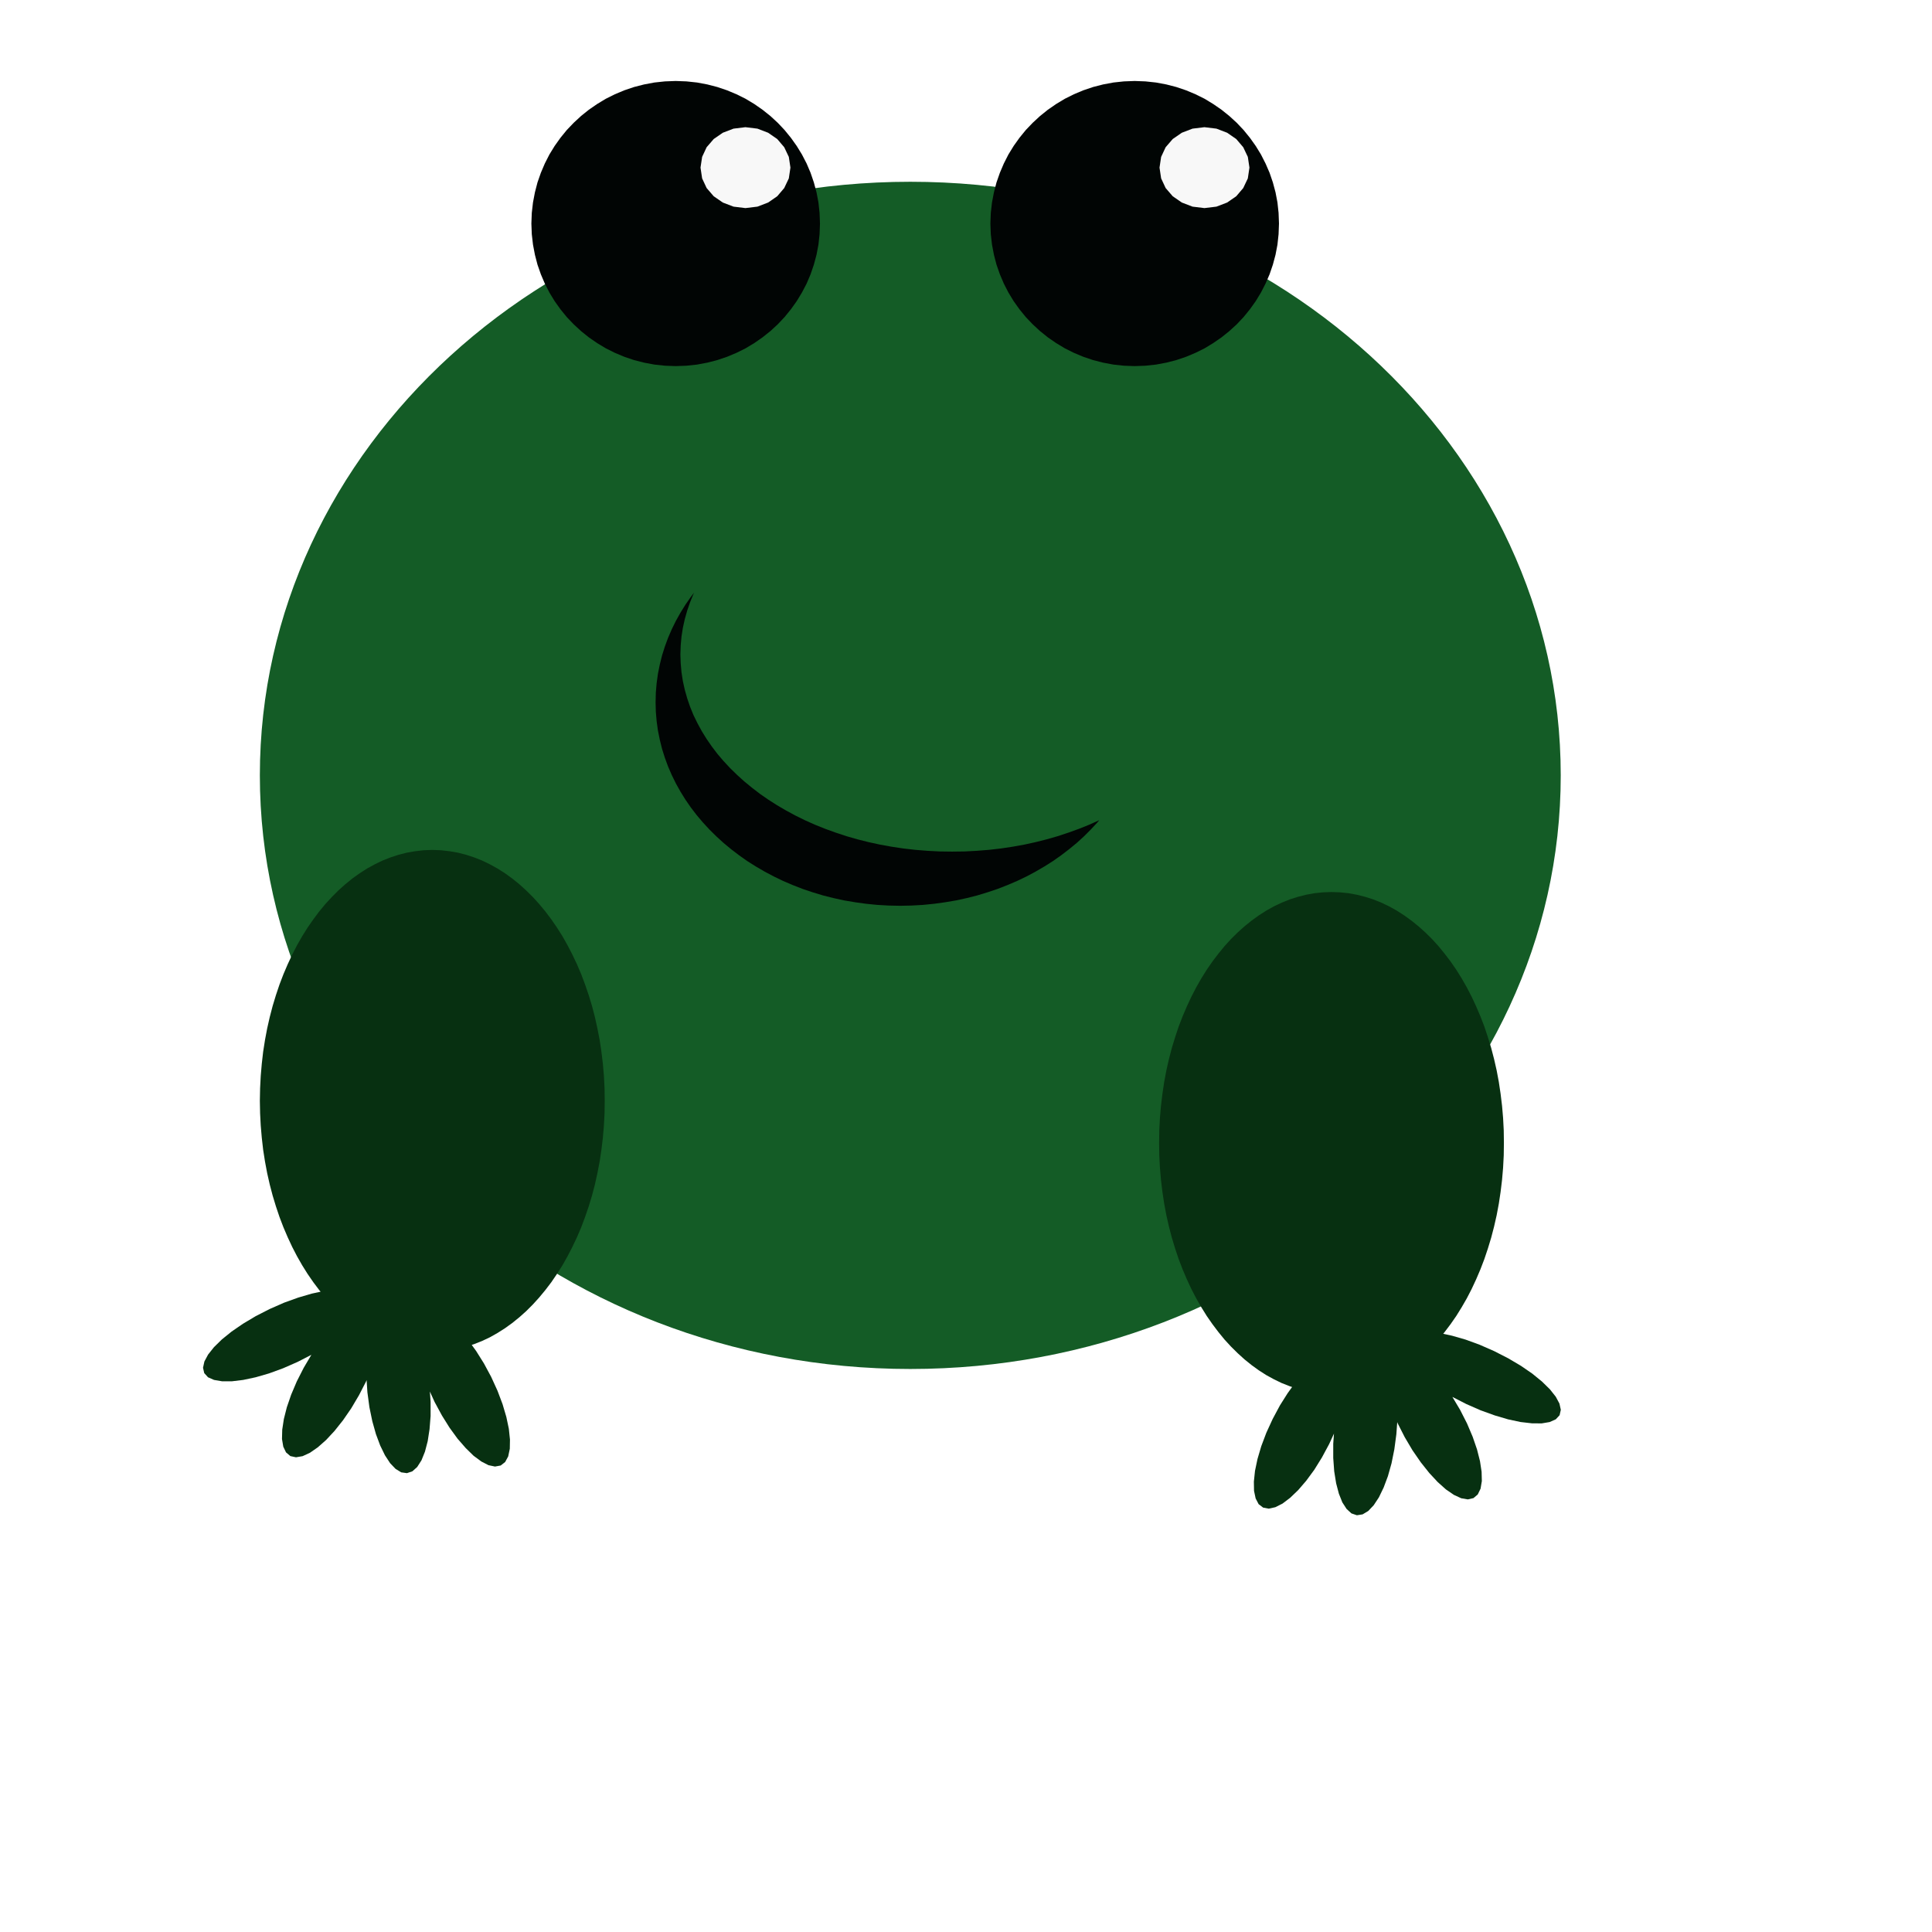
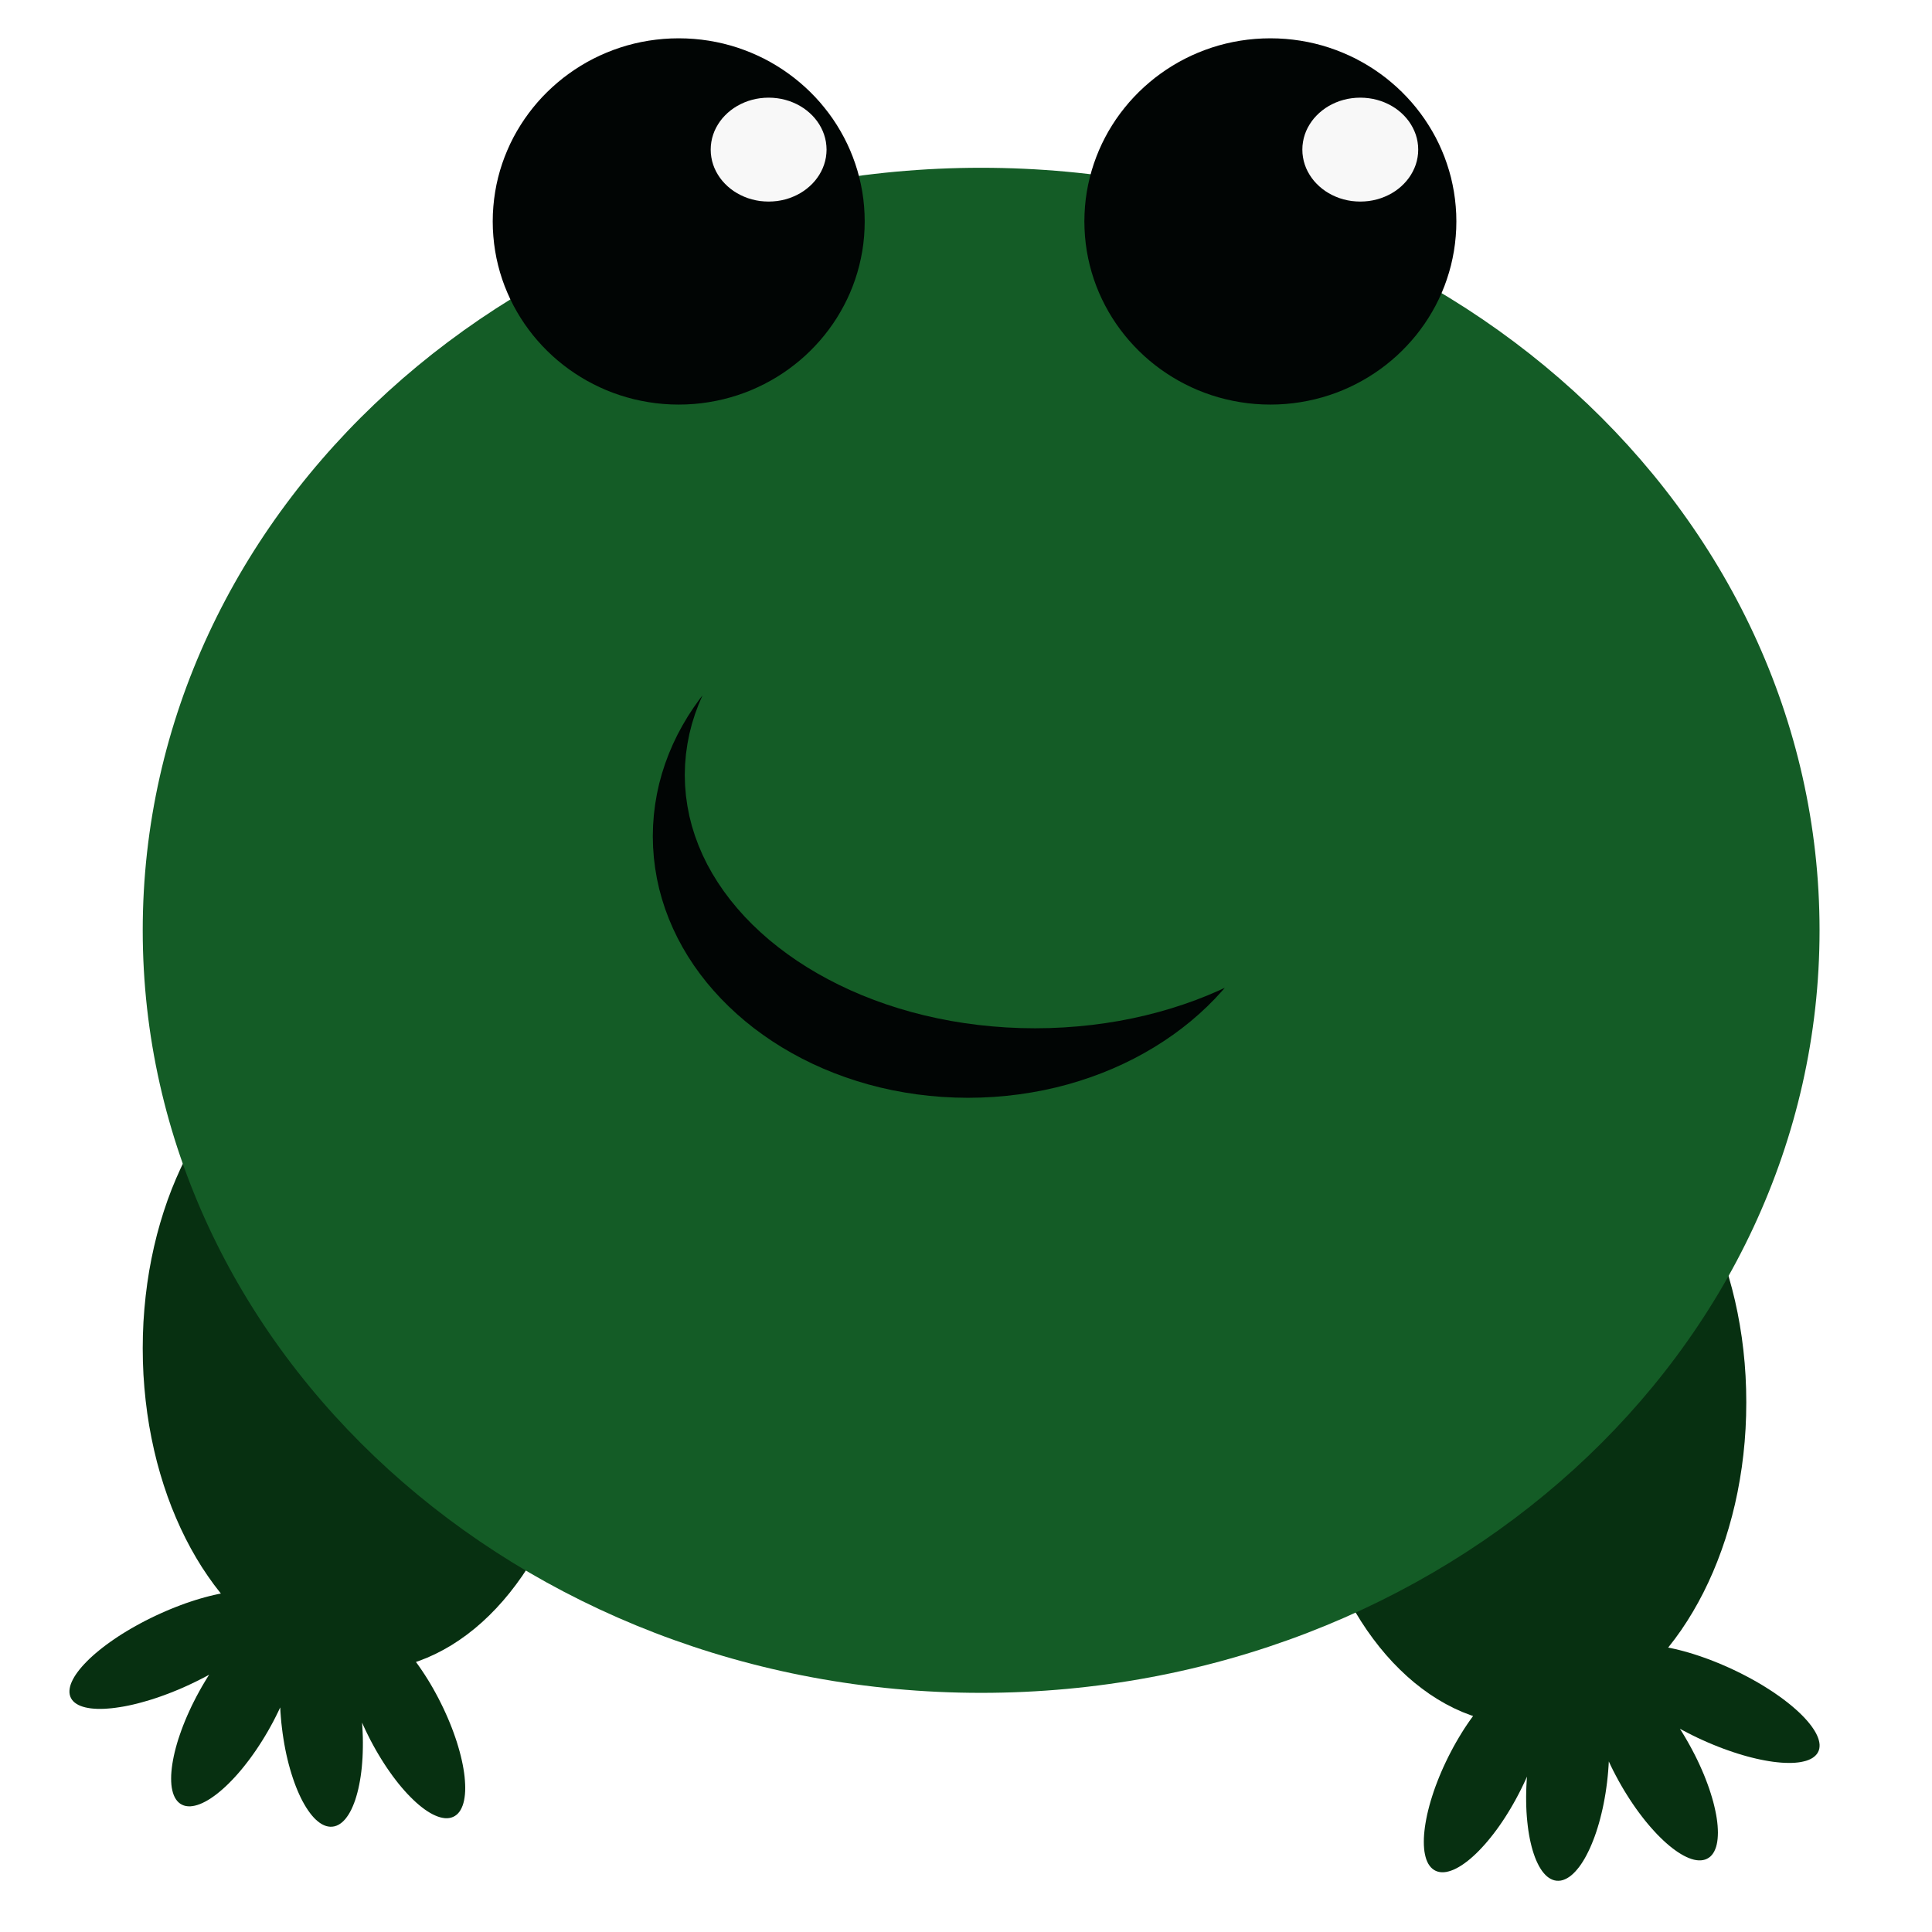
- <svg xmlns="http://www.w3.org/2000/svg" xmlns:xlink="http://www.w3.org/1999/xlink" version="1.1" preserveAspectRatio="xMidYMid meet" viewBox="0 0 240 240" width="240" height="240">
+ <svg xmlns="http://www.w3.org/2000/svg" xmlns:xlink="http://www.w3.org/1999/xlink" width="640" height="640">
  <defs>
-     <path d="M193.88 96.32C193.88 137.02 157.68 170.06 113.08 170.06C68.49 170.06 32.28 137.02 32.28 96.32C32.28 55.62 68.49 22.58 113.08 22.58C157.68 22.58 193.88 55.62 193.88 96.32Z" id="a46i2AhFiP" />
-     <path d="M101.67 30.39L101.43 31.65L101.1 32.88L100.69 34.08L100.2 35.23L99.62 36.34L98.97 37.41L98.25 38.42L97.46 39.39L96.61 40.29L95.7 41.13L94.72 41.91L93.7 42.62L92.62 43.27L91.49 43.83L90.32 44.32L89.11 44.73L87.87 45.05L86.59 45.29L85.28 45.43L83.94 45.48L82.6 45.43L81.29 45.29L80.01 45.05L78.76 44.73L77.55 44.32L76.38 43.83L75.26 43.27L74.18 42.62L73.15 41.91L72.18 41.13L71.27 40.29L70.41 39.39L69.62 38.42L68.9 37.41L68.25 36.34L67.68 35.23L67.19 34.08L66.77 32.88L66.45 31.65L66.21 30.39L66.06 29.09L66.01 27.77L66.06 26.45L66.21 25.15L66.45 23.89L66.77 22.66L67.19 21.46L67.68 20.31L68.25 19.19L68.9 18.13L69.62 17.12L70.41 16.15L71.27 15.25L72.18 14.41L73.15 13.63L74.18 12.92L75.26 12.27L76.38 11.71L77.55 11.22L78.76 10.81L80.01 10.49L81.29 10.25L82.6 10.11L83.94 10.06L85.28 10.11L86.59 10.25L87.87 10.49L89.11 10.81L90.32 11.22L91.49 11.71L92.62 12.27L93.7 12.92L94.72 13.63L95.7 14.41L96.61 15.25L97.46 16.15L98.25 17.12L98.97 18.13L99.62 19.19L100.2 20.31L100.69 21.46L101.1 22.66L101.43 23.89L101.67 25.15L101.81 26.45L101.86 27.77L101.81 29.09L101.81 29.09L101.67 30.39Z" id="eLreHNAC" />
-     <path d="M97.42 23.36L96.55 24.38L95.42 25.16L94.09 25.67L92.6 25.85L91.12 25.67L89.79 25.16L88.66 24.38L87.78 23.36L87.22 22.16L87.02 20.82L87.22 19.49L87.78 18.29L88.66 17.27L89.79 16.49L91.12 15.98L92.6 15.8L94.09 15.98L95.42 16.49L96.55 17.27L97.42 18.29L97.99 19.49L98.19 20.82L97.99 22.16L97.99 22.16L97.42 23.36Z" id="b1qVwwkjN" />
-     <path d="M158.69 30.39L158.45 31.65L158.12 32.88L157.71 34.08L157.21 35.23L156.64 36.34L155.99 37.41L155.27 38.42L154.48 39.39L153.63 40.29L152.71 41.13L151.74 41.91L150.71 42.62L149.64 43.27L148.51 43.83L147.34 44.32L146.13 44.73L144.89 45.05L143.6 45.29L142.29 45.43L140.96 45.48L139.62 45.43L138.31 45.29L137.03 45.05L135.78 44.73L134.57 44.32L133.4 43.83L132.28 43.27L131.2 42.62L130.17 41.91L129.2 41.13L128.29 40.29L127.43 39.39L126.64 38.42L125.92 37.41L125.27 36.34L124.7 35.23L124.21 34.08L123.79 32.88L123.47 31.65L123.23 30.39L123.08 29.09L123.03 27.77L123.08 26.45L123.23 25.15L123.47 23.89L123.79 22.66L124.21 21.46L124.7 20.31L125.27 19.19L125.92 18.13L126.64 17.12L127.43 16.15L128.29 15.25L129.2 14.41L130.17 13.63L131.2 12.92L132.28 12.27L133.4 11.71L134.57 11.22L135.78 10.81L137.03 10.49L138.31 10.25L139.62 10.11L140.96 10.06L142.29 10.11L143.6 10.25L144.89 10.49L146.13 10.81L147.34 11.22L148.51 11.71L149.64 12.27L150.71 12.92L151.74 13.63L152.71 14.41L153.63 15.25L154.48 16.15L155.27 17.12L155.99 18.13L156.64 19.19L157.21 20.31L157.71 21.46L158.12 22.66L158.45 23.89L158.69 25.15L158.83 26.45L158.88 27.77L158.83 29.09L158.83 29.09L158.69 30.39Z" id="ak8Fyz8fK" />
-     <path d="M154.44 23.36L153.57 24.38L152.44 25.16L151.11 25.67L149.62 25.85L148.14 25.67L146.81 25.16L145.68 24.38L144.8 23.36L144.24 22.16L144.04 20.82L144.24 19.49L144.8 18.29L145.68 17.27L146.81 16.49L148.14 15.98L149.62 15.8L151.11 15.98L152.44 16.49L153.57 17.27L154.44 18.29L155.01 19.49L155.21 20.82L155.01 22.16L155.01 22.16L154.44 23.36Z" id="e3uhA0uy5O" />
-     <path d="M85.37 75.84L85.07 76.9L84.83 77.98L84.66 79.07L84.56 80.18L84.52 81.3L84.56 82.42L84.66 83.53L84.83 84.62L85.07 85.7L85.37 86.76L85.73 87.81L86.15 88.84L86.64 89.84L87.18 90.83L87.78 91.8L88.43 92.74L89.13 93.66L89.89 94.55L90.7 95.42L91.56 96.26L92.47 97.08L93.42 97.86L94.41 98.62L95.45 99.34L96.53 100.03L97.66 100.69L98.81 101.31L100.01 101.9L101.24 102.45L102.51 102.96L103.81 103.43L105.14 103.87L106.5 104.26L107.89 104.61L109.31 104.92L110.75 105.18L112.21 105.4L113.7 105.57L115.2 105.69L116.73 105.77L118.27 105.79L119.82 105.77L121.34 105.69L122.85 105.57L124.34 105.4L125.8 105.18L127.24 104.92L128.66 104.61L130.04 104.26L131.4 103.87L132.73 103.43L134.03 102.96L135.3 102.45L136.53 101.9L136.55 101.89L136.33 102.16L135.51 103.04L134.66 103.89L133.76 104.71L132.81 105.49L131.83 106.24L130.81 106.96L129.75 107.63L128.65 108.27L127.53 108.87L126.36 109.43L125.17 109.94L123.94 110.42L122.69 110.84L121.41 111.23L120.11 111.56L118.78 111.85L117.42 112.08L116.05 112.27L114.66 112.41L113.24 112.49L111.82 112.52L110.39 112.49L108.97 112.41L107.58 112.27L106.21 112.08L104.85 111.85L103.53 111.56L102.22 111.23L100.94 110.84L99.69 110.42L98.46 109.94L97.27 109.43L96.11 108.87L94.98 108.27L93.88 107.63L92.82 106.96L91.8 106.24L90.82 105.49L89.88 104.71L88.98 103.89L88.12 103.04L87.31 102.16L86.54 101.25L85.82 100.31L85.15 99.34L84.53 98.34L83.96 97.32L83.45 96.28L82.99 95.22L82.59 94.13L82.24 93.02L81.96 91.89L81.73 90.75L81.57 89.59L81.47 88.41L81.44 87.23L81.47 86.04L81.57 84.86L81.73 83.7L81.96 82.56L82.24 81.43L82.59 80.32L82.99 79.23L83.45 78.17L83.96 77.13L84.53 76.11L85.15 75.11L85.82 74.15L86.23 73.61L86.15 73.77L85.73 74.8L85.73 74.8L85.37 75.84Z" id="cIY59XEYD" />
-     <path d="M55.83 105.74L56.87 105.92L57.89 106.18L58.9 106.51L59.89 106.9L60.86 107.37L61.8 107.89L62.73 108.48L63.63 109.13L64.51 109.84L65.36 110.61L66.19 111.43L66.98 112.3L67.75 113.23L68.49 114.21L69.19 115.23L69.87 116.3L70.5 117.42L71.1 118.58L71.67 119.78L72.2 121.02L72.68 122.3L73.13 123.61L73.54 124.96L73.9 126.34L74.21 127.75L74.49 129.18L74.71 130.65L74.89 132.14L75.02 133.65L75.1 135.19L75.12 136.74L75.1 138.3L75.02 139.83L74.89 141.34L74.71 142.83L74.49 144.3L74.21 145.74L73.9 147.15L73.54 148.52L73.13 149.87L72.68 151.18L72.2 152.46L71.67 153.7L71.1 154.9L70.5 156.06L69.87 157.18L69.19 158.25L68.49 159.28L67.75 160.25L66.98 161.18L66.19 162.05L65.36 162.88L64.51 163.64L63.63 164.35L62.73 165L61.8 165.59L60.86 166.12L59.89 166.58L58.9 166.97L58.6 167.07L59.15 167.83L60.11 169.36L61.01 171.03L61.8 172.76L62.43 174.43L62.9 176.02L63.21 177.49L63.35 178.82L63.33 179.97L63.13 180.92L62.75 181.62L62.2 182.05L61.49 182.18L60.68 182.01L59.79 181.55L58.83 180.84L57.85 179.88L56.84 178.72L55.85 177.36L54.9 175.84L53.99 174.16L53.4 172.86L53.49 174.12L53.49 175.9L53.36 177.54L53.13 179.03L52.79 180.33L52.36 181.4L51.83 182.23L51.23 182.77L50.55 183L49.84 182.9L49.14 182.47L48.46 181.76L47.82 180.78L47.23 179.57L46.7 178.15L46.25 176.55L45.89 174.81L45.64 172.95L45.54 171.44L45.47 171.62L44.6 173.31L43.63 174.95L42.61 176.43L41.56 177.75L40.51 178.88L39.48 179.79L38.5 180.47L37.59 180.89L36.77 181.03L36.07 180.88L35.53 180.42L35.19 179.71L35.03 178.76L35.06 177.6L35.26 176.28L35.63 174.82L36.17 173.25L36.87 171.6L37.73 169.91L38.68 168.3L36.97 169.18L35.17 169.97L33.42 170.61L31.76 171.09L30.21 171.42L28.81 171.59L27.59 171.59L26.59 171.42L25.84 171.09L25.37 170.57L25.22 169.91L25.39 169.13L25.85 168.27L26.58 167.35L27.56 166.39L28.76 165.42L30.17 164.45L31.76 163.5L33.5 162.61L35.3 161.82L37.05 161.19L38.72 160.7L39.83 160.46L39.65 160.25L38.92 159.28L38.21 158.25L37.54 157.18L36.9 156.06L36.3 154.9L35.74 153.7L35.21 152.46L34.72 151.18L34.28 149.87L33.87 148.52L33.51 147.15L33.19 145.74L32.92 144.3L32.69 142.83L32.52 141.34L32.39 139.83L32.31 138.3L32.28 136.74L32.31 135.19L32.39 133.65L32.52 132.14L32.69 130.65L32.92 129.18L33.19 127.75L33.51 126.34L33.87 124.96L34.28 123.61L34.72 122.3L35.21 121.02L35.74 119.78L36.3 118.58L36.9 117.42L37.54 116.3L38.21 115.23L38.92 114.21L39.65 113.23L40.42 112.3L41.22 111.43L42.04 110.61L42.9 109.84L43.77 109.13L44.68 108.48L45.6 107.89L46.55 107.37L47.52 106.9L48.51 106.51L49.52 106.18L50.54 105.92L51.58 105.74L52.63 105.62L53.7 105.58L54.77 105.62L55.83 105.74Z" id="b2VoXC7uQK" />
-     <path d="M167.53 110.96L168.57 111.15L169.59 111.41L170.6 111.73L171.59 112.13L172.56 112.59L173.51 113.12L174.43 113.71L175.33 114.36L176.21 115.07L177.06 115.83L177.89 116.65L178.69 117.53L179.45 118.46L180.19 119.43L180.9 120.46L181.57 121.53L182.21 122.65L182.81 123.81L183.37 125.01L183.9 126.25L184.39 127.52L184.83 128.84L185.24 130.18L185.6 131.56L185.92 132.97L186.19 134.41L186.41 135.88L186.59 137.37L186.72 138.88L186.8 140.41L186.82 141.97L186.8 143.52L186.72 145.06L186.59 146.57L186.41 148.06L186.19 149.52L185.92 150.96L185.6 152.37L185.24 153.75L184.83 155.1L184.39 156.41L183.9 157.69L183.37 158.93L182.81 160.13L182.21 161.29L181.57 162.4L180.9 163.48L180.19 164.5L179.45 165.48L179.28 165.69L180.39 165.93L182.06 166.41L183.81 167.05L185.61 167.84L187.35 168.73L188.94 169.67L190.35 170.64L191.55 171.62L192.53 172.58L193.26 173.5L193.72 174.36L193.89 175.13L193.74 175.8L193.27 176.31L192.51 176.65L191.51 176.82L190.3 176.81L188.9 176.65L187.35 176.32L185.69 175.83L183.94 175.2L182.14 174.41L180.42 173.53L181.38 175.14L182.24 176.83L182.94 178.48L183.48 180.05L183.85 181.51L184.05 182.83L184.08 183.98L183.92 184.93L183.57 185.65L183.04 186.1L182.34 186.26L181.52 186.12L180.61 185.7L179.62 185.02L178.6 184.11L177.55 182.98L176.5 181.66L175.47 180.17L174.5 178.53L173.64 176.84L173.57 176.66L173.46 178.17L173.21 180.04L172.86 181.78L172.41 183.38L171.88 184.79L171.29 186.01L170.65 186.98L169.97 187.7L169.27 188.12L168.56 188.23L167.88 188L167.28 187.45L166.75 186.63L166.32 185.55L165.98 184.26L165.74 182.77L165.62 181.12L165.62 179.35L165.71 178.09L165.11 179.39L164.21 181.06L163.26 182.59L162.26 183.95L161.26 185.11L160.27 186.06L159.32 186.78L158.43 187.23L157.61 187.41L156.91 187.28L156.35 186.85L155.98 186.14L155.78 185.2L155.76 184.05L155.9 182.72L156.21 181.24L156.68 179.65L157.31 177.98L158.1 176.26L159 174.58L159.96 173.06L160.51 172.3L160.21 172.2L159.22 171.81L158.25 171.34L157.3 170.82L156.38 170.23L155.48 169.58L154.6 168.87L153.75 168.1L152.92 167.28L152.12 166.41L151.36 165.48L150.62 164.5L149.91 163.48L149.24 162.4L148.6 161.29L148 160.13L147.44 158.93L146.91 157.69L146.42 156.41L145.98 155.1L145.57 153.75L145.21 152.37L144.89 150.96L144.62 149.52L144.4 148.06L144.22 146.57L144.09 145.06L144.01 143.52L143.99 141.97L144.01 140.41L144.09 138.88L144.22 137.37L144.4 135.88L144.62 134.41L144.89 132.97L145.21 131.56L145.57 130.18L145.98 128.84L146.42 127.52L146.91 126.25L147.44 125.01L148 123.81L148.6 122.65L149.24 121.53L149.91 120.46L150.62 119.43L151.36 118.46L152.12 117.53L152.92 116.65L153.75 115.83L154.6 115.07L155.48 114.36L156.38 113.71L157.3 113.12L158.25 112.59L159.22 112.13L160.21 111.73L161.22 111.41L162.24 111.15L163.28 110.96L164.34 110.85L165.41 110.81L166.47 110.85L167.53 110.96Z" id="b1NXH1Y3I" />
+     <path d="M510.89 358.17l2.97.44 2.93.6 2.9.77 2.85.94 2.81 1.09 2.77 1.25 2.72 1.4 2.67 1.55 2.61 1.69 2.56 1.84 2.51 1.97 2.44 2.11 2.38 2.23 2.32 2.37 2.25 2.49 2.18 2.61 2.11 2.73 2.04 2.84 1.96 2.95 1.88 3.06 1.8 3.17 1.72 3.26 1.63 3.36 1.55 3.45 1.45 3.55 1.36 3.63 1.27 3.71 1.16 3.79 1.07 3.87.97 3.94.86 4.01.75 4.07.65 4.14.53 4.2.42 4.25.3 4.3.18 4.35.06 4.4-.06 4.4-.18 4.35-.3 4.3-.42 4.25-.53 4.2-.65 4.13-.75 4.08-.86 4.01-.97 3.94-1.07 3.87-1.16 3.79-1.27 3.71-1.36 3.63-1.45 3.54-1.55 3.46-1.63 3.36-1.72 3.26-1.8 3.16-1.88 3.06-1.96 2.96-2.04 2.84-2.11 2.73-.17.2.82.16 1.47.32 1.49.36 1.53.4 1.55.44 1.58.48 1.6.52 1.62.56 1.64.59 1.66.64 1.67.67 1.68.71 1.7.75 1.69.78 1.69.82 1.65.83 1.61.84 1.57.86 1.53.87 1.49.88 1.44.9 1.4.89 1.36.91 1.3.91 1.26.91 1.2.92 1.15.91 1.09.91 1.04.91.98.9.92.9.86.89.79.88.73.87.67.86.59.84.53.82.46.81.38.79.31.77.23.75.16.72.08.7-.01.67-.08.64-.17.61-.26.58-.34.55-.42.49-.49.45-.56.41-.64.36-.71.32-.77.27-.84.22-.89.19-.96.14-1.02.1-1.07.05-1.12.01-1.18-.03-1.22-.07-1.27-.12-1.31-.15-1.35-.2-1.39-.24-1.43-.28-1.47-.32-1.49-.36-1.53-.4-1.55-.44-1.58-.48-1.6-.52-1.62-.56-1.64-.59-1.66-.64-1.67-.67-1.68-.71-1.69-.75-1.7-.78-1.69-.82-1.64-.83-1.61-.84-.96-.52.48.74.95 1.55.93 1.59.92 1.63.88 1.64.85 1.63.8 1.62.76 1.62.71 1.6.68 1.58.62 1.57.59 1.55.54 1.52.49 1.5.45 1.47.41 1.44.35 1.4.31 1.38.27 1.33.22 1.3.17 1.25.12 1.21.07 1.16.03 1.12-.03 1.06-.07 1.01-.12.95-.17.89-.22.84-.28.77-.32.7-.38.64-.42.56-.48.5-.54.41-.58.34-.63.26-.67.17-.7.09-.74.01-.76-.07-.8-.15-.82-.23-.86-.31-.87-.38-.9-.45-.91-.52-.94-.59-.95-.66-.97-.72-.98-.79-.99-.85-1-.91-1-.97-1.02-1.02-1.01-1.09-1.02-1.13-1.02-1.19-1.02-1.24-1.01-1.29-1.01-1.34-1-1.38-.99-1.43-.98-1.47-.96-1.51-.96-1.55-.93-1.59-.92-1.63-.88-1.64-.85-1.63-.8-1.63-.66-1.41-.08 1.42-.13 1.82-.17 1.83-.2 1.83-.24 1.81-.26 1.77-.3 1.75-.32 1.71-.35 1.67-.38 1.64-.4 1.6-.42 1.55-.45 1.51-.47 1.47-.49 1.41-.52 1.37-.53 1.31-.54 1.25-.57 1.2-.58 1.14-.59 1.08-.61 1.01-.62.95-.63.88-.65.8-.65.74-.66.66-.67.59-.67.5-.68.42-.68.34-.68.26-.69.17-.69.07-.68-.01-.68-.11-.66-.2-.64-.29-.62-.37-.6-.45-.58-.54-.56-.62-.54-.69-.51-.77-.5-.84-.46-.91-.45-.97-.42-1.04-.39-1.11-.37-1.16-.34-1.22-.31-1.28-.29-1.33-.26-1.39-.23-1.43-.19-1.47-.17-1.53-.14-1.56-.11-1.6-.07-1.64-.04-1.68-.01-1.7.03-1.74.06-1.77.1-1.79.09-1.3-.38.88-.78 1.66-.81 1.67-.85 1.66-.87 1.63-.88 1.58-.9 1.55-.92 1.51-.92 1.46-.94 1.42-.95 1.38-.96 1.33-.96 1.27-.97 1.23-.97 1.18-.97 1.12-.97 1.06-.96 1.01-.96.95-.95.88-.95.83-.93.76-.93.69-.91.63-.89.55-.88.49-.85.41-.84.33-.82.26-.78.19-.77.1-.73.02-.71-.06-.67-.15-.64-.23-.6-.32-.55-.4-.5-.47-.45-.55-.41-.62-.35-.69-.31-.76-.25-.82-.21-.89-.17-.95-.11-1-.07-1.06-.02-1.12.02-1.16.07-1.22.12-1.25.16-1.31.21-1.34.25-1.38.29-1.42.35-1.46.38-1.48.43-1.52.48-1.54.51-1.57.56-1.59.61-1.61.64-1.62.69-1.65.73-1.65.78-1.67.81-1.67.85-1.66.86-1.62.89-1.59.9-1.54.91-1.51.93-1.47.94-1.42.95-1.37.96-1.33.04-.06-.8-.26-2.82-1.09-2.76-1.25-2.72-1.4-2.67-1.55-2.61-1.69-2.56-1.84-2.51-1.97-2.44-2.11-2.38-2.24-2.32-2.36-2.25-2.49-2.18-2.61-2.11-2.73-2.04-2.84-1.96-2.96-1.88-3.06-1.8-3.16-1.72-3.26-1.63-3.36-1.55-3.46-1.45-3.54-1.36-3.63-1.27-3.71-1.17-3.79-1.06-3.87-.97-3.94-.86-4.01-.75-4.08-.65-4.13-.53-4.2-.42-4.25-.3-4.3-.18-4.35-.07-4.4.07-4.4.18-4.35.3-4.3.42-4.25.53-4.2.65-4.14.75-4.07.86-4.01.97-3.94 1.06-3.87 1.17-3.79 1.27-3.71 1.36-3.63 1.45-3.55 1.55-3.45 1.63-3.36 1.72-3.26 1.8-3.17 1.88-3.06 1.96-2.95 2.04-2.84 2.11-2.73 2.18-2.61 2.25-2.49 2.32-2.37 2.38-2.23 2.44-2.11 2.51-1.97 2.56-1.84 2.61-1.69 2.67-1.55 2.72-1.4 2.76-1.25 2.82-1.09 2.85-.94 2.89-.77 2.94-.6 2.96-.44 3.01-.27 3.03-.09 3.03.09 3 .27z" id="a" />
+     <path d="M126.94 340.26l2.97.44 2.93.61 2.9.77 2.85.94 2.81 1.09 2.77 1.25 2.71 1.4 2.67 1.54 2.62 1.7 2.56 1.83 2.5 1.97 2.45 2.11 2.38 2.24 2.32 2.37 2.25 2.49 2.18 2.61 2.11 2.73 2.04 2.84 1.96 2.95 1.88 3.06 1.8 3.16 1.72 3.27 1.63 3.36 1.54 3.45 1.46 3.54 1.36 3.63 1.26 3.71 1.17 3.8 1.07 3.86.96 3.94.86 4.01.76 4.08.64 4.14.54 4.19.41 4.25.31 4.31.18 4.35.06 4.39-.06 4.4-.18 4.35-.31 4.31-.41 4.25-.54 4.19-.64 4.14-.76 4.08-.86 4.01-.96 3.94-1.07 3.86-1.17 3.8-1.26 3.71-1.36 3.63-1.46 3.54-1.54 3.45-1.63 3.36-1.72 3.27-1.8 3.16-1.88 3.06-1.96 2.95-2.04 2.84-2.11 2.73-2.18 2.61-2.25 2.49-2.32 2.37-2.38 2.24-2.45 2.11-2.5 1.97-2.56 1.83-2.62 1.7-2.67 1.54-2.71 1.4-2.77 1.25-2.81 1.09-.81.27.05.06.95 1.32.95 1.38.94 1.42.93 1.46.92 1.51.9 1.55.88 1.59.87 1.62.84 1.66.82 1.67.77 1.67.73 1.65.69 1.64.65 1.63.6 1.61.56 1.59.52 1.56.47 1.55.43 1.51.39 1.49.34 1.45.3 1.42.25 1.38.21 1.35.16 1.3.11 1.26.07 1.21.03 1.17-.02 1.11-.07 1.06-.12 1.01-.16.95-.21.88-.26.83-.31.75-.35.7-.4.62-.45.55-.5.47-.55.4-.6.32-.64.23-.68.15-.7.06-.74-.02-.76-.11-.79-.18-.81-.26-.84-.34-.86-.41-.87-.48-.9-.56-.91-.62-.92-.7-.94-.76-.94-.82-.95-.89-.96-.95-.97-1-.97-1.07-.97-1.12-.97-1.17-.96-1.23-.97-1.28-.95-1.33-.95-1.37-.94-1.42-.93-1.47-.91-1.5-.91-1.55-.88-1.59-.87-1.62-.84-1.66-.82-1.67-.77-1.67-.39-.87.1 1.3.09 1.79.07 1.76.02 1.74-.01 1.71-.04 1.67-.07 1.64-.11 1.61-.13 1.56-.17 1.52-.2 1.48-.23 1.43-.26 1.38-.28 1.33-.32 1.28-.34 1.22-.36 1.17-.4 1.1-.42 1.04-.44.98-.47.91-.49.84-.52.76-.53.7-.56.61-.58.54-.61.46-.62.37-.64.29-.66.2-.67.1-.69.02-.69-.08-.68-.16-.69-.26-.68-.34-.68-.42-.67-.51-.67-.58-.66-.66-.65-.74-.64-.81-.63-.88-.62-.94-.61-1.02-.6-1.07-.58-1.14-.56-1.2-.55-1.26-.53-1.31-.51-1.36-.49-1.42-.47-1.46-.45-1.51-.43-1.56-.4-1.59-.38-1.64-.35-1.68-.32-1.71-.29-1.74-.27-1.78-.23-1.8-.21-1.83-.16-1.84-.14-1.81-.07-1.42-.67 1.41-.8 1.62-.84 1.64-.89 1.64-.91 1.62-.94 1.59-.95 1.55-.97 1.51-.98 1.48-.99 1.42-1 1.39-1.01 1.33-1.01 1.29-1.01 1.24-1.02 1.19-1.02 1.14-1.02 1.08-1.01 1.03-1.01.97-1 .91-.99.85-.98.79-.97.72-.95.66-.93.59-.92.52-.9.45-.87.38-.85.3-.83.23-.79.15-.77.08-.73-.01-.71-.09-.66-.17-.63-.26-.59-.34-.53-.42-.48-.49-.43-.57-.37-.63-.33-.71-.27-.77-.22-.83-.18-.89-.12-.96-.07-1-.02-1.07.02-1.11.08-1.16.12-1.21.17-1.26.22-1.29.26-1.34.31-1.37.36-1.41.4-1.44.45-1.47.5-1.49.54-1.53.58-1.54.63-1.57.67-1.58.72-1.6.75-1.62.81-1.62.84-1.64.89-1.64.91-1.62.94-1.59.95-1.55.47-.74-.95.52-1.61.84-1.65.83-1.68.81-1.7.79-1.69.75-1.69.71-1.67.67-1.65.63-1.64.6-1.63.56-1.6.52-1.58.47-1.55.44-1.52.41-1.5.36-1.46.32-1.43.28-1.39.23-1.36.2-1.31.16-1.27.11-1.22.08-1.17.03-1.13-.01-1.07-.06-1.01-.09-.96-.15-.9-.18-.84-.23-.77-.27-.7-.31-.64-.37-.57-.4-.49-.45-.42-.5-.34-.54-.25-.58-.17-.61-.09-.65v-.67l.08-.69.15-.73.23-.74.31-.77.39-.79.45-.81.53-.83.6-.84.66-.85.73-.87.8-.88.86-.89.91-.9.98-.9 1.04-.91 1.1-.91 1.15-.92 1.2-.91 1.25-.91 1.31-.91 1.35-.91 1.4-.9 1.45-.89 1.48-.88 1.54-.87 1.57-.86 1.61-.85 1.65-.83 1.68-.81 1.7-.78 1.69-.75 1.68-.71 1.67-.67 1.66-.64 1.64-.6 1.62-.55 1.6-.52 1.58-.48 1.56-.44 1.52-.4 1.5-.36 1.46-.32.82-.16-.17-.21-2.11-2.73-2.03-2.84-1.97-2.95-1.88-3.06-1.8-3.16-1.72-3.27-1.63-3.36-1.54-3.45-1.46-3.54-1.36-3.63-1.26-3.71-1.17-3.8-1.07-3.86-.96-3.94-.86-4.01-.76-4.08-.64-4.14-.53-4.19-.42-4.25-.31-4.31-.18-4.35-.06-4.4.06-4.39.18-4.35.31-4.31.42-4.25.53-4.19.64-4.14.76-4.08.86-4.01.96-3.94 1.07-3.86 1.17-3.8 1.26-3.71 1.36-3.63 1.46-3.54 1.54-3.45 1.63-3.36 1.72-3.27 1.8-3.16 1.88-3.06 1.97-2.95 2.03-2.84 2.11-2.73 2.18-2.61 2.26-2.49 2.31-2.37 2.39-2.24 2.44-2.11 2.5-1.97 2.56-1.83 2.62-1.7 2.67-1.54 2.71-1.4 2.77-1.25 2.81-1.09 2.86-.94 2.89-.77 2.93-.61 2.97-.44 3-.26 3.04-.09 3.03.09 3 .26z" id="b" />
+     <path d="M602.75 308.18c0 139.41-124.45 252.6-277.74 252.6-153.28 0-277.73-113.19-277.73-252.6 0-139.42 124.45-252.6 277.73-252.6 153.29 0 277.74 113.18 277.74 252.6z" id="c" />
+     <path d="M286.24 78.32l-.25 2.45-.35 2.42-.45 2.38-.54 2.35-.63 2.32-.72 2.28-.81 2.24-.89 2.2-.98 2.15-1.06 2.11-1.14 2.06-1.21 2.02-1.29 1.96-1.37 1.91-1.44 1.86-1.5 1.79-1.58 1.74-1.64 1.68-1.7 1.62-1.77 1.55-1.83 1.48-1.88 1.42-1.94 1.34-1.99 1.27-2.05 1.2-2.09 1.12-2.15 1.04-2.18.97-2.24.88-2.27.79-2.32.71-2.35.62-2.39.53-2.42.44-2.45.35-2.49.25-2.51.15-2.54.05-2.54-.05-2.51-.15-2.48-.25-2.46-.35-2.42-.44-2.39-.53-2.35-.62-2.31-.71-2.28-.79-2.23-.88-2.19-.97-2.14-1.04-2.1-1.12-2.04-1.2-1.99-1.27-1.94-1.34-1.89-1.42-1.82-1.48-1.77-1.55-1.7-1.62-1.65-1.68-1.57-1.74-1.51-1.79-1.43-1.86-1.37-1.91-1.29-1.96-1.22-2.02-1.14-2.06-1.06-2.11-.97-2.15-.9-2.2-.81-2.24-.72-2.28-.63-2.32-.54-2.35-.44-2.38-.35-2.42-.25-2.45-.16-2.47-.05-2.5.05-2.5.16-2.47.25-2.45.35-2.41.44-2.39.54-2.35.63-2.32.72-2.27.81-2.24.9-2.2.97-2.16 1.06-2.11 1.14-2.06 1.22-2.01 1.29-1.97 1.37-1.91 1.43-1.85 1.51-1.8 1.57-1.74 1.65-1.68 1.7-1.61 1.77-1.55 1.82-1.49 1.89-1.41 1.94-1.35 1.99-1.27 2.04-1.2 2.1-1.12 2.14-1.04 2.19-.96 2.23-.88 2.28-.8 2.31-.71 2.35-.62 2.39-.53 2.42-.44 2.46-.34 2.48-.25 2.51-.15 2.54-.05 2.54.05 2.51.15 2.49.25 2.45.34 2.42.44 2.39.53 2.35.62 2.32.71 2.27.8 2.24.88 2.18.96 2.15 1.04 2.09 1.12 2.05 1.2 1.99 1.27 1.94 1.35 1.88 1.41 1.83 1.49 1.77 1.55 1.7 1.61 1.64 1.68 1.58 1.74 1.5 1.8 1.44 1.85 1.37 1.91 1.29 1.97 1.21 2.01 1.14 2.06 1.06 2.11.98 2.16.89 2.2.81 2.24.72 2.27.63 2.32.54 2.35.45 2.39.35 2.41.25 2.45.15 2.47.05 2.5-.05 2.5-.15 2.47z" id="d" />
+     <path d="M273.6 52.1l-.26 1.23-.35 1.2-.44 1.16-.53 1.12-.61 1.08-.7 1.04-.77.99-.84.93-.92.88-.98.82-1.04.76-1.1.69-1.15.62-1.21.55-1.25.48-1.29.39-1.34.32-1.37.23-1.4.13-1.43.05-1.43-.05-1.41-.13-1.37-.23-1.33-.32-1.3-.39-1.25-.48-1.2-.55-1.16-.62-1.1-.69-1.04-.76-.98-.82-.91-.88-.85-.93-.77-.99-.69-1.04-.62-1.08-.53-1.12-.44-1.16-.35-1.2-.25-1.23-.16-1.26-.05-1.28.05-1.28.16-1.26.25-1.23.35-1.2.44-1.16.53-1.12.62-1.08.69-1.04.77-.99.85-.93.91-.88.98-.82 1.04-.76 1.1-.69 1.16-.62 1.2-.55 1.25-.48 1.3-.39 1.33-.32 1.37-.22 1.41-.14 1.43-.05 1.43.05 1.4.14 1.37.22 1.34.32 1.29.39 1.25.48 1.21.55 1.15.62 1.1.69 1.04.76.98.82.92.88.84.93.77.99.7 1.04.61 1.08.53 1.12.44 1.16.35 1.2.26 1.23.15 1.26.06 1.28-.06 1.28-.15 1.26z" id="e" />
+     <path d="M482.23 78.32l-.25 2.45-.35 2.42-.45 2.38-.53 2.35-.64 2.32-.72 2.28-.8 2.24-.9 2.2-.97 2.15-1.06 2.11-1.14 2.06-1.22 2.02-1.29 1.96-1.37 1.91-1.43 1.86-1.51 1.79-1.58 1.74-1.64 1.68-1.7 1.62-1.77 1.55-1.82 1.48-1.89 1.42-1.94 1.34-1.99 1.27-2.05 1.2-2.09 1.12-2.14 1.04-2.19.97-2.23.88-2.28.79-2.31.71-2.36.62-2.38.53-2.43.44-2.45.35-2.48.25-2.52.15-2.53.05-2.54-.05-2.51-.15-2.49-.25-2.45-.35-2.42-.44-2.39-.53-2.36-.62-2.31-.71-2.27-.79-2.24-.88-2.19-.97-2.14-1.04-2.09-1.12-2.05-1.2-1.99-1.27-1.94-1.34-1.89-1.42-1.82-1.48-1.77-1.55-1.7-1.62-1.64-1.68-1.58-1.74-1.5-1.79-1.44-1.86-1.37-1.91-1.29-1.96-1.22-2.02-1.13-2.06-1.06-2.11-.98-2.15-.89-2.2-.81-2.24-.72-2.28-.63-2.32-.54-2.35-.45-2.38-.35-2.42-.25-2.45-.15-2.47-.06-2.5.06-2.5.15-2.47.25-2.45.35-2.41.45-2.39.54-2.35.63-2.32.72-2.27.81-2.24.89-2.2.98-2.16 1.06-2.11 1.13-2.06 1.22-2.01 1.29-1.97 1.37-1.91 1.44-1.85 1.5-1.8 1.58-1.74 1.64-1.68 1.7-1.61 1.77-1.55 1.82-1.49 1.89-1.41 1.94-1.35 1.99-1.27 2.05-1.2 2.09-1.12 2.14-1.04 2.19-.96 2.24-.88 2.27-.8 2.31-.71 2.36-.62 2.39-.53 2.42-.44 2.45-.34 2.49-.25 2.51-.15 2.54-.05 2.53.05 2.52.15 2.48.25 2.45.34 2.43.44 2.38.53 2.36.62 2.31.71 2.28.8 2.23.88 2.19.96 2.14 1.04 2.09 1.12 2.05 1.2 1.99 1.27 1.94 1.35 1.89 1.41 1.82 1.49 1.77 1.55 1.7 1.61 1.64 1.68 1.58 1.74 1.51 1.8 1.43 1.85 1.37 1.91 1.29 1.97 1.22 2.01 1.14 2.06 1.06 2.11.97 2.16.9 2.2.8 2.24.72 2.27.64 2.32.53 2.35.45 2.39.35 2.41.25 2.45.16 2.47.05 2.5-.05 2.5-.16 2.47z" id="f" />
+     <path d="M469.59 52.1l-.25 1.23-.35 1.2-.45 1.16-.53 1.12-.61 1.08-.69 1.04-.78.99-.84.93-.91.88-.98.82-1.04.76-1.1.69-1.16.62-1.2.55-1.26.48-1.29.39-1.34.32-1.37.23-1.4.13-1.43.05-1.43-.05-1.4-.13-1.38-.23-1.33-.32-1.3-.39-1.25-.48-1.2-.55-1.16-.62-1.1-.69-1.04-.76-.98-.82-.91-.88-.85-.93-.77-.99-.69-1.04-.62-1.08-.53-1.12-.44-1.16-.35-1.2-.25-1.23-.16-1.26-.05-1.28.05-1.28.16-1.26.25-1.23.35-1.2.44-1.16.53-1.12.62-1.08.69-1.04.77-.99.85-.93.91-.88.98-.82 1.04-.76 1.1-.69 1.16-.62 1.2-.55 1.25-.48 1.3-.39 1.33-.32 1.38-.22 1.4-.14 1.43-.05 1.43.05 1.4.14 1.37.22 1.34.32 1.29.39 1.26.48 1.2.55 1.16.62 1.1.69 1.04.76.98.82.91.88.84.93.78.99.69 1.04.61 1.08.53 1.12.45 1.16.35 1.2.25 1.23.16 1.26.05 1.28-.05 1.28-.16 1.26z" id="g" />
+     <path d="M229.2 239.84l-.84 3.29-.65 3.35-.48 3.38-.29 3.42-.1 3.45.1 3.46.29 3.42.48 3.38.65 3.34.84 3.3 1.02 3.25 1.19 3.21 1.35 3.15 1.52 3.1 1.69 3.04 1.84 2.98 1.99 2.91 2.15 2.86 2.29 2.78 2.43 2.72 2.57 2.64 2.71 2.56 2.83 2.49 2.97 2.4 3.09 2.32 3.21 2.24 3.32 2.14 3.44 2.05 3.55 1.96 3.65 1.86 3.75 1.76 3.85 1.66 3.95 1.55 4.03 1.44 4.12 1.33 4.21 1.22 4.28 1.1 4.36.98 4.43.86 4.49.73 4.57.61 4.62.47 4.67.35 4.73.21 4.78.07 4.78-.07 4.73-.21 4.68-.35 4.62-.47 4.56-.61 4.5-.73 4.42-.86 4.36-.98 4.28-1.1 4.21-1.22 4.12-1.33 4.03-1.44 3.95-1.55 3.85-1.66 1.78-.83-.81.95-2.44 2.65-2.55 2.57-2.67 2.48-2.78 2.4-2.89 2.31-2.99 2.21-3.1 2.12-3.19 2.02-3.29 1.92-3.37 1.82-3.47 1.71-3.55 1.6-3.63 1.49-3.71 1.37-3.78 1.26-3.86 1.14-3.92 1.01-3.99.89-4.04.75-4.11.63-4.16.49-4.21.36-4.25.21-4.3.08-4.3-.08-4.26-.21-4.21-.36-4.16-.49-4.1-.63-4.05-.75-3.99-.89-3.92-1.01-3.85-1.14-3.79-1.26-3.71-1.37-3.63-1.49-3.55-1.6-3.46-1.71-3.38-1.82-3.29-1.92-3.19-2.02-3.09-2.12-3-2.21-2.88-2.31-2.79-2.4-2.66-2.48-2.56-2.57-2.43-2.65-2.32-2.72-2.19-2.81-2.06-2.87-1.93-2.95-1.79-3.01-1.66-3.08-1.51-3.14-1.37-3.2-1.22-3.25-1.07-3.31-.92-3.36-.75-3.4-.59-3.45-.43-3.5-.26-3.53-.09-3.57.09-3.57.26-3.53.43-3.49.59-3.45.75-3.41.92-3.36 1.07-3.3 1.22-3.26 1.37-3.2 1.51-3.14 1.66-3.07 1.79-3.02 1.93-2.94 2.06-2.88.8-1.02-1.29 3-1.19 3.2-1.02 3.26z" id="h" />
  </defs>
-   <g>
-     <g>
-       <g>
-         <use xlink:href="#a46i2AhFiP" opacity="1" fill="#145c26" fill-opacity="1" />
-       </g>
-       <g>
-         <use xlink:href="#eLreHNAC" opacity="1" fill="#010504" fill-opacity="1" />
-       </g>
-       <g>
-         <use xlink:href="#b1qVwwkjN" opacity="1" fill="#f8f8f8" fill-opacity="1" />
-       </g>
-       <g>
-         <use xlink:href="#ak8Fyz8fK" opacity="1" fill="#010504" fill-opacity="1" />
-       </g>
-       <g>
-         <use xlink:href="#e3uhA0uy5O" opacity="1" fill="#f8f8f8" fill-opacity="1" />
-       </g>
-       <g>
-         <use xlink:href="#cIY59XEYD" opacity="1" fill="#010504" fill-opacity="1" />
-       </g>
-       <g>
-         <use xlink:href="#b2VoXC7uQK" opacity="1" fill="#073011" fill-opacity="1" />
-       </g>
-       <g>
-         <use xlink:href="#b1NXH1Y3I" opacity="1" fill="#073011" fill-opacity="1" />
-       </g>
-     </g>
-   </g>
+   <use xlink:href="#a" fill="#073011" />
+   <use xlink:href="#b" fill="#073011" />
+   <use xlink:href="#c" fill="#145c26" />
+   <use xlink:href="#d" fill="#010504" />
+   <use xlink:href="#e" fill="#f8f8f8" />
+   <use xlink:href="#f" fill="#010504" />
+   <use xlink:href="#g" fill="#f8f8f8" />
+   <use xlink:href="#h" fill="#010504" />
</svg>
